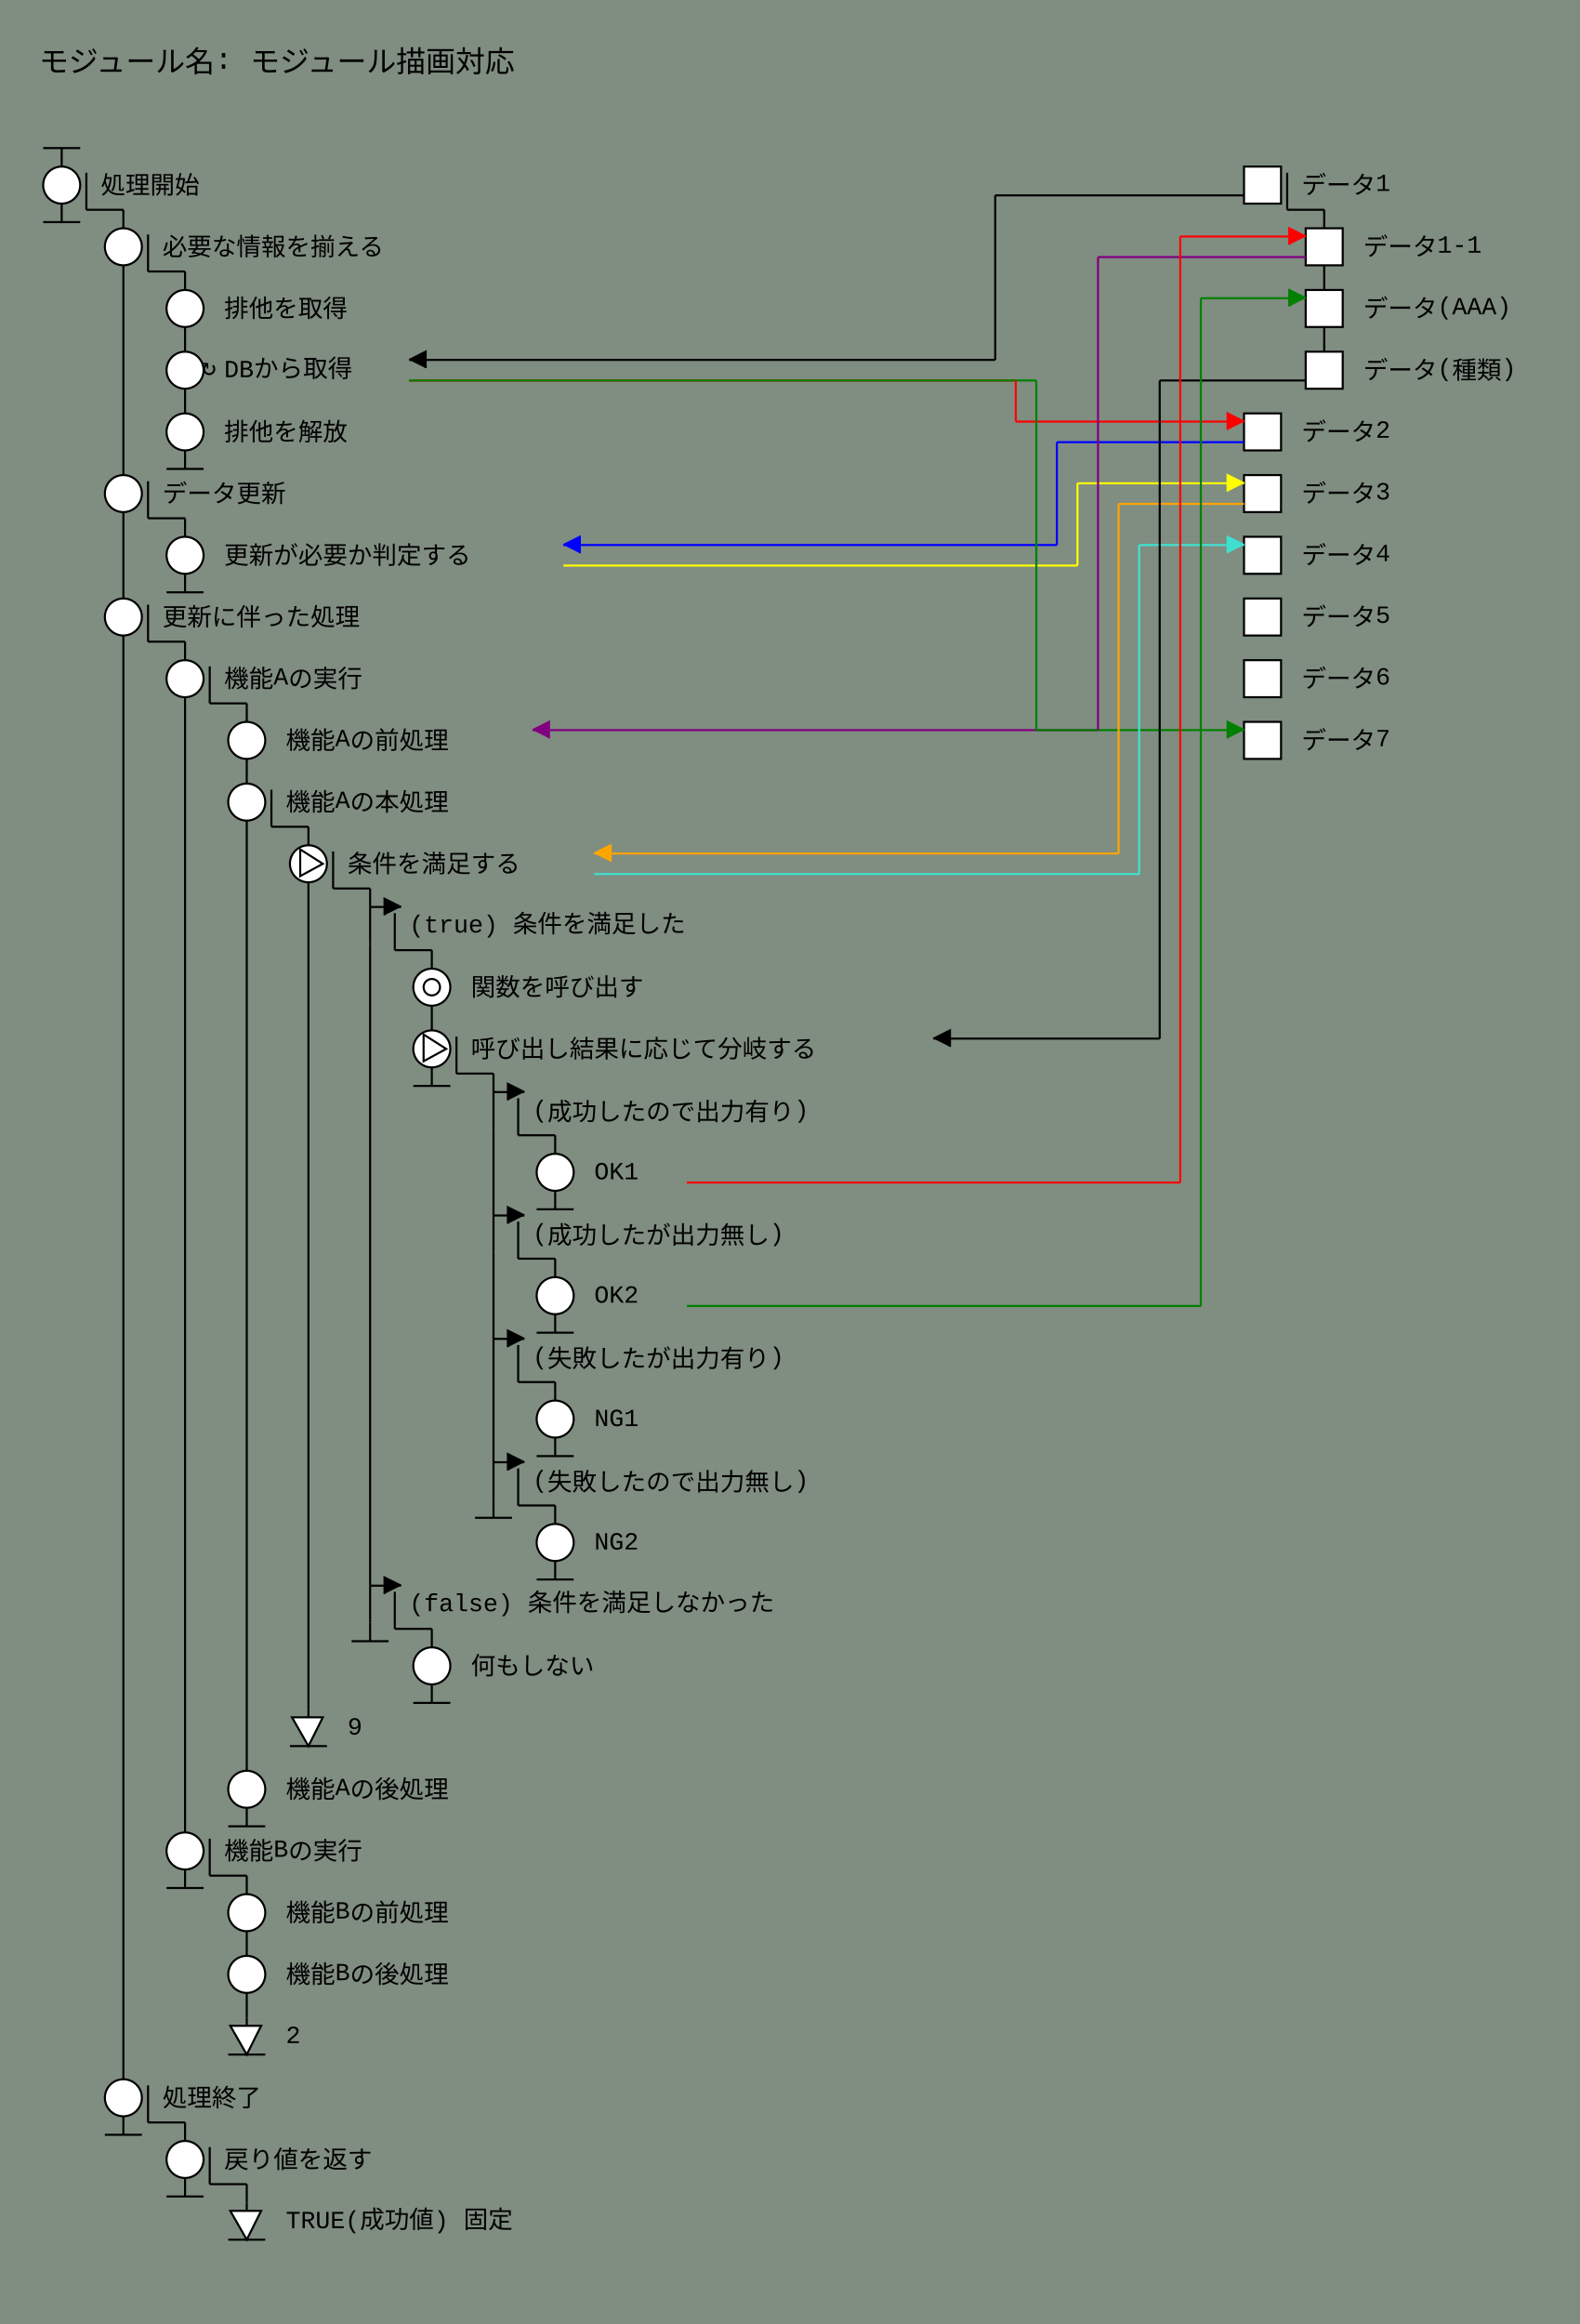
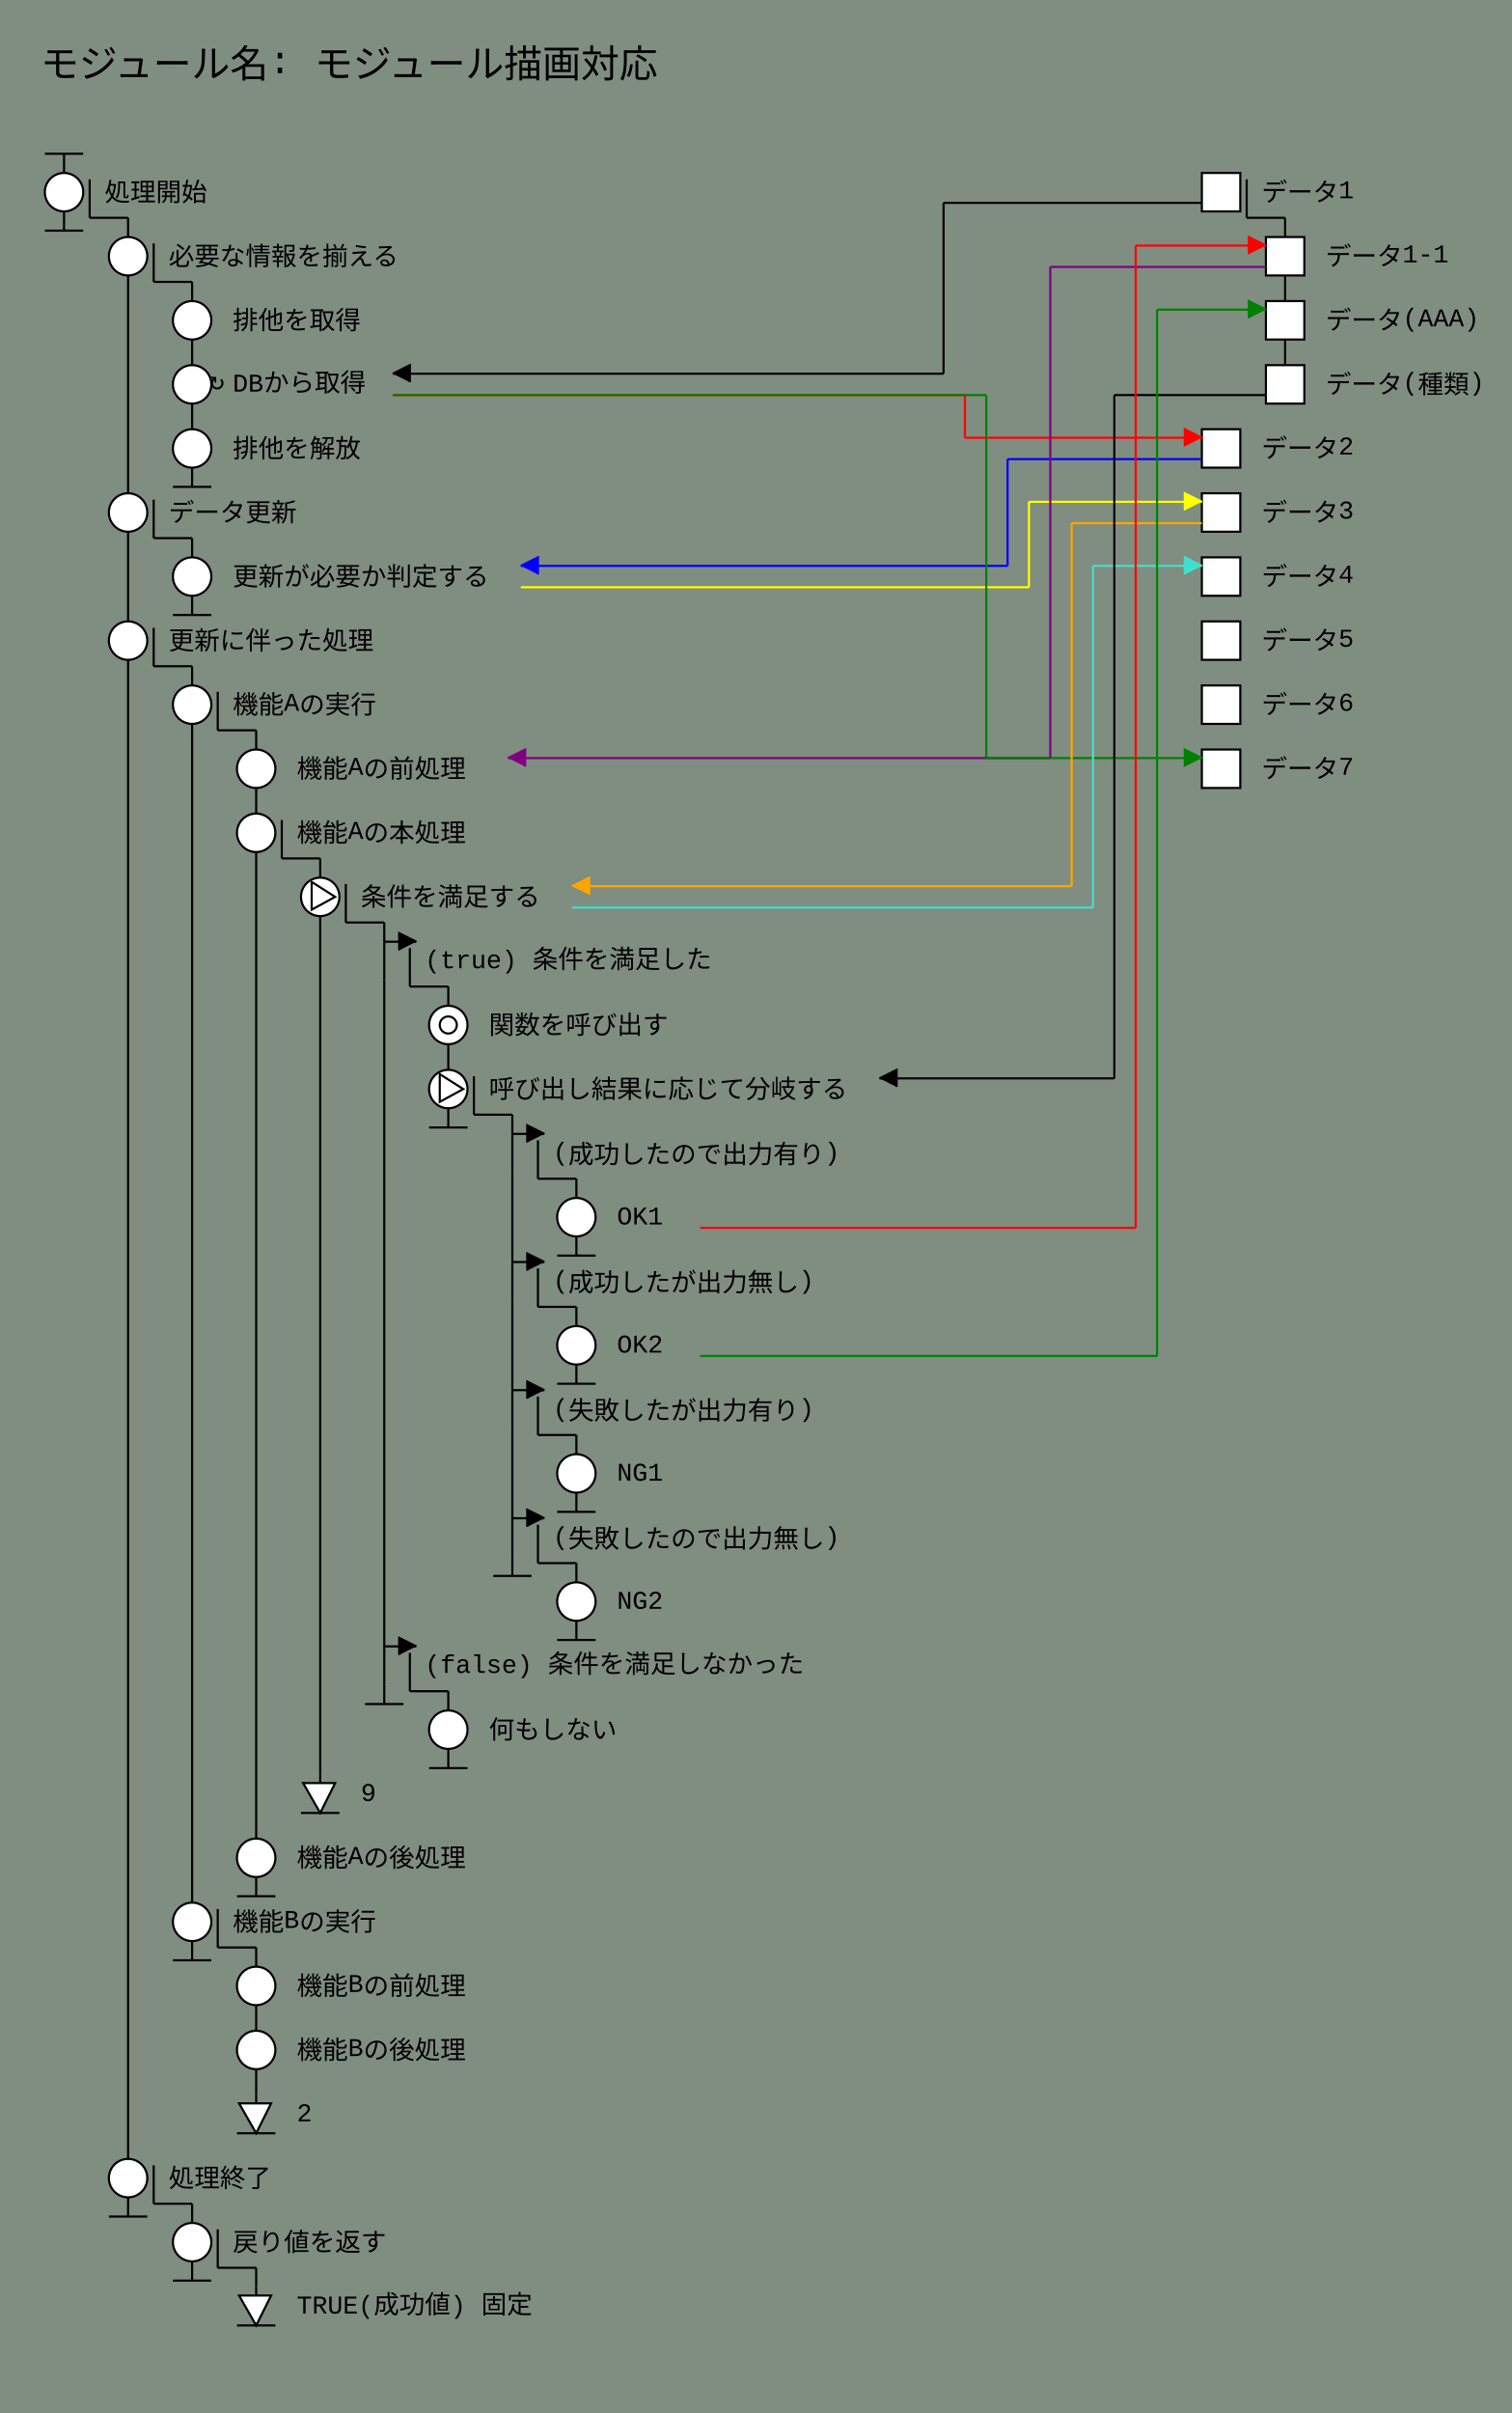
- <svg xmlns="http://www.w3.org/2000/svg" width="768" height="1130" style="background-color: #808d81">
-   <rect x="0" y="0" width="768" height="1130" fill="#808d81" stroke="#808d81" />
-   <text x="19" y="30" text-anchor="start" dominant-baseline="middle" font-family="Consolas, Meiryo UI, Courier New, monospace" font-size="120%" rotate="0">モジュール名: モジュール描画対応</text>
+ <svg xmlns="http://www.w3.org/2000/svg" width="708" height="1130" style="background-color: #808d81">
+   <rect x="0" y="0" width="708" height="1130" fill="#808d81" stroke="#808d81" />
+   <text x="19" y="30" text-anchor="start" dominant-baseline="middle" font-family="Consolas, Courier New, monospace" font-size="18px" rotate="0">モジュール名: モジュール描画対応</text>
  <circle cx="30" cy="90" r="9" fill="white" stroke="black" />
-   <text x="49" y="90" text-anchor="start" dominant-baseline="middle" font-family="Consolas, Meiryo UI, Courier New, monospace" font-size="100%" rotate="0">処理開始</text>
+   <text x="49" y="90" text-anchor="start" dominant-baseline="middle" font-family="Consolas, Courier New, monospace" font-size="12px" rotate="0">処理開始</text>
  <line x1="30" y1="72" x2="30" y2="81" stroke="black" />
  <line x1="21" y1="72" x2="39" y2="72" stroke="black" />
  <line x1="30" y1="99" x2="30" y2="108" stroke="black" />
  <line x1="21" y1="108" x2="39" y2="108" stroke="black" />
  <circle cx="60" cy="120" r="9" fill="white" stroke="black" />
-   <text x="79" y="120" text-anchor="start" dominant-baseline="middle" font-family="Consolas, Meiryo UI, Courier New, monospace" font-size="100%" rotate="0">必要な情報を揃える</text>
+   <text x="79" y="120" text-anchor="start" dominant-baseline="middle" font-family="Consolas, Courier New, monospace" font-size="12px" rotate="0">必要な情報を揃える</text>
  <line x1="60" y1="102" x2="60" y2="111" stroke="black" />
  <line x1="42" y1="102" x2="60" y2="102" stroke="black" />
  <line x1="42" y1="84" x2="42" y2="102" stroke="black" />
  <circle cx="90" cy="150" r="9" fill="white" stroke="black" />
-   <text x="109" y="150" text-anchor="start" dominant-baseline="middle" font-family="Consolas, Meiryo UI, Courier New, monospace" font-size="100%" rotate="0">排他を取得</text>
+   <text x="109" y="150" text-anchor="start" dominant-baseline="middle" font-family="Consolas, Courier New, monospace" font-size="12px" rotate="0">排他を取得</text>
  <line x1="90" y1="132" x2="90" y2="141" stroke="black" />
  <line x1="72" y1="132" x2="90" y2="132" stroke="black" />
  <line x1="72" y1="114" x2="72" y2="132" stroke="black" />
  <circle cx="90" cy="180" r="9" fill="white" stroke="black" />
-   <text x="98" y="179" text-anchor="start" dominant-baseline="middle" font-family="Consolas, Meiryo UI, Courier New, monospace" font-size="100%" rotate="240">↻</text>
-   <text x="109" y="180" text-anchor="start" dominant-baseline="middle" font-family="Consolas, Meiryo UI, Courier New, monospace" font-size="100%" rotate="0">DBから取得</text>
+   <text x="98" y="179" text-anchor="start" dominant-baseline="middle" font-family="Consolas, Courier New, monospace" font-size="12px" rotate="240">↻</text>
+   <text x="109" y="180" text-anchor="start" dominant-baseline="middle" font-family="Consolas, Courier New, monospace" font-size="12px" rotate="0">DBから取得</text>
  <line x1="90" y1="159" x2="90" y2="171" stroke="black" />
  <circle cx="90" cy="210" r="9" fill="white" stroke="black" />
-   <text x="109" y="210" text-anchor="start" dominant-baseline="middle" font-family="Consolas, Meiryo UI, Courier New, monospace" font-size="100%" rotate="0">排他を解放</text>
+   <text x="109" y="210" text-anchor="start" dominant-baseline="middle" font-family="Consolas, Courier New, monospace" font-size="12px" rotate="0">排他を解放</text>
  <line x1="90" y1="189" x2="90" y2="201" stroke="black" />
  <line x1="90" y1="219" x2="90" y2="228" stroke="black" />
  <line x1="81" y1="228" x2="99" y2="228" stroke="black" />
  <circle cx="60" cy="240" r="9" fill="white" stroke="black" />
-   <text x="79" y="240" text-anchor="start" dominant-baseline="middle" font-family="Consolas, Meiryo UI, Courier New, monospace" font-size="100%" rotate="0">データ更新</text>
+   <text x="79" y="240" text-anchor="start" dominant-baseline="middle" font-family="Consolas, Courier New, monospace" font-size="12px" rotate="0">データ更新</text>
  <line x1="60" y1="129" x2="60" y2="231" stroke="black" />
  <circle cx="90" cy="270" r="9" fill="white" stroke="black" />
-   <text x="109" y="270" text-anchor="start" dominant-baseline="middle" font-family="Consolas, Meiryo UI, Courier New, monospace" font-size="100%" rotate="0">更新が必要か判定する</text>
+   <text x="109" y="270" text-anchor="start" dominant-baseline="middle" font-family="Consolas, Courier New, monospace" font-size="12px" rotate="0">更新が必要か判定する</text>
  <line x1="90" y1="279" x2="90" y2="288" stroke="black" />
  <line x1="81" y1="288" x2="99" y2="288" stroke="black" />
  <line x1="90" y1="252" x2="90" y2="261" stroke="black" />
  <line x1="72" y1="252" x2="90" y2="252" stroke="black" />
  <line x1="72" y1="234" x2="72" y2="252" stroke="black" />
  <circle cx="60" cy="300" r="9" fill="white" stroke="black" />
-   <text x="79" y="300" text-anchor="start" dominant-baseline="middle" font-family="Consolas, Meiryo UI, Courier New, monospace" font-size="100%" rotate="0">更新に伴った処理</text>
+   <text x="79" y="300" text-anchor="start" dominant-baseline="middle" font-family="Consolas, Courier New, monospace" font-size="12px" rotate="0">更新に伴った処理</text>
  <line x1="60" y1="249" x2="60" y2="291" stroke="black" />
  <circle cx="90" cy="330" r="9" fill="white" stroke="black" />
-   <text x="109" y="330" text-anchor="start" dominant-baseline="middle" font-family="Consolas, Meiryo UI, Courier New, monospace" font-size="100%" rotate="0">機能Aの実行</text>
+   <text x="109" y="330" text-anchor="start" dominant-baseline="middle" font-family="Consolas, Courier New, monospace" font-size="12px" rotate="0">機能Aの実行</text>
  <line x1="90" y1="312" x2="90" y2="321" stroke="black" />
  <line x1="72" y1="312" x2="90" y2="312" stroke="black" />
  <line x1="72" y1="294" x2="72" y2="312" stroke="black" />
  <circle cx="120" cy="360" r="9" fill="white" stroke="black" />
-   <text x="139" y="360" text-anchor="start" dominant-baseline="middle" font-family="Consolas, Meiryo UI, Courier New, monospace" font-size="100%" rotate="0">機能Aの前処理</text>
+   <text x="139" y="360" text-anchor="start" dominant-baseline="middle" font-family="Consolas, Courier New, monospace" font-size="12px" rotate="0">機能Aの前処理</text>
  <line x1="120" y1="342" x2="120" y2="351" stroke="black" />
  <line x1="102" y1="342" x2="120" y2="342" stroke="black" />
  <line x1="102" y1="324" x2="102" y2="342" stroke="black" />
  <circle cx="120" cy="390" r="9" fill="white" stroke="black" />
-   <text x="139" y="390" text-anchor="start" dominant-baseline="middle" font-family="Consolas, Meiryo UI, Courier New, monospace" font-size="100%" rotate="0">機能Aの本処理</text>
+   <text x="139" y="390" text-anchor="start" dominant-baseline="middle" font-family="Consolas, Courier New, monospace" font-size="12px" rotate="0">機能Aの本処理</text>
  <line x1="120" y1="369" x2="120" y2="381" stroke="black" />
  <circle cx="150" cy="420" r="9" fill="white" stroke="black" />
  <polygon points="157 420 146 426 146 413" fill="white" stroke="black" />
-   <text x="169" y="420" text-anchor="start" dominant-baseline="middle" font-family="Consolas, Meiryo UI, Courier New, monospace" font-size="100%" rotate="0">条件を満足する</text>
+   <text x="169" y="420" text-anchor="start" dominant-baseline="middle" font-family="Consolas, Courier New, monospace" font-size="12px" rotate="0">条件を満足する</text>
  <line x1="150" y1="402" x2="150" y2="411" stroke="black" />
  <line x1="132" y1="402" x2="150" y2="402" stroke="black" />
  <line x1="132" y1="384" x2="132" y2="402" stroke="black" />
  <line x1="180" y1="441" x2="180" y2="459" stroke="black" />
  <line x1="180" y1="441" x2="195" y2="441" stroke="black" />
  <path d="M 195 441 L 187 437 L 187 445" stroke="black" fill="black" />
-   <text x="199" y="450" text-anchor="start" dominant-baseline="middle" font-family="Consolas, Meiryo UI, Courier New, monospace" font-size="100%" rotate="0">(true) 条件を満足した</text>
+   <text x="199" y="450" text-anchor="start" dominant-baseline="middle" font-family="Consolas, Courier New, monospace" font-size="12px" rotate="0">(true) 条件を満足した</text>
  <line x1="180" y1="432" x2="180" y2="441" stroke="black" />
  <line x1="162" y1="432" x2="180" y2="432" stroke="black" />
  <line x1="162" y1="414" x2="162" y2="432" stroke="black" />
  <circle cx="210" cy="480" r="9" fill="white" stroke="black" />
  <circle cx="210" cy="480" r="4" fill="white" stroke="black" />
-   <text x="229" y="480" text-anchor="start" dominant-baseline="middle" font-family="Consolas, Meiryo UI, Courier New, monospace" font-size="100%" rotate="0">関数を呼び出す</text>
+   <text x="229" y="480" text-anchor="start" dominant-baseline="middle" font-family="Consolas, Courier New, monospace" font-size="12px" rotate="0">関数を呼び出す</text>
  <line x1="210" y1="462" x2="210" y2="471" stroke="black" />
  <line x1="192" y1="462" x2="210" y2="462" stroke="black" />
  <line x1="192" y1="444" x2="192" y2="462" stroke="black" />
  <circle cx="210" cy="510" r="9" fill="white" stroke="black" />
  <polygon points="217 510 206 516 206 503" fill="white" stroke="black" />
-   <text x="229" y="510" text-anchor="start" dominant-baseline="middle" font-family="Consolas, Meiryo UI, Courier New, monospace" font-size="100%" rotate="0">呼び出し結果に応じて分岐する</text>
+   <text x="229" y="510" text-anchor="start" dominant-baseline="middle" font-family="Consolas, Courier New, monospace" font-size="12px" rotate="0">呼び出し結果に応じて分岐する</text>
  <line x1="210" y1="489" x2="210" y2="501" stroke="black" />
  <line x1="210" y1="519" x2="210" y2="528" stroke="black" />
  <line x1="201" y1="528" x2="219" y2="528" stroke="black" />
  <line x1="240" y1="531" x2="240" y2="549" stroke="black" />
  <line x1="240" y1="531" x2="255" y2="531" stroke="black" />
  <path d="M 255 531 L 247 527 L 247 535" stroke="black" fill="black" />
-   <text x="259" y="540" text-anchor="start" dominant-baseline="middle" font-family="Consolas, Meiryo UI, Courier New, monospace" font-size="100%" rotate="0">(成功したので出力有り)</text>
+   <text x="259" y="540" text-anchor="start" dominant-baseline="middle" font-family="Consolas, Courier New, monospace" font-size="12px" rotate="0">(成功したので出力有り)</text>
  <line x1="240" y1="522" x2="240" y2="531" stroke="black" />
  <line x1="222" y1="522" x2="240" y2="522" stroke="black" />
  <line x1="222" y1="504" x2="222" y2="522" stroke="black" />
  <circle cx="270" cy="570" r="9" fill="white" stroke="black" />
-   <text x="289" y="570" text-anchor="start" dominant-baseline="middle" font-family="Consolas, Meiryo UI, Courier New, monospace" font-size="100%" rotate="0">OK1</text>
+   <text x="289" y="570" text-anchor="start" dominant-baseline="middle" font-family="Consolas, Courier New, monospace" font-size="12px" rotate="0">OK1</text>
  <line x1="270" y1="579" x2="270" y2="588" stroke="black" />
  <line x1="261" y1="588" x2="279" y2="588" stroke="black" />
  <line x1="270" y1="552" x2="270" y2="561" stroke="black" />
  <line x1="252" y1="552" x2="270" y2="552" stroke="black" />
  <line x1="252" y1="534" x2="252" y2="552" stroke="black" />
  <line x1="240" y1="591" x2="240" y2="609" stroke="black" />
  <line x1="240" y1="591" x2="255" y2="591" stroke="black" />
  <path d="M 255 591 L 247 587 L 247 595" stroke="black" fill="black" />
-   <text x="259" y="600" text-anchor="start" dominant-baseline="middle" font-family="Consolas, Meiryo UI, Courier New, monospace" font-size="100%" rotate="0">(成功したが出力無し)</text>
+   <text x="259" y="600" text-anchor="start" dominant-baseline="middle" font-family="Consolas, Courier New, monospace" font-size="12px" rotate="0">(成功したが出力無し)</text>
  <line x1="240" y1="549" x2="240" y2="591" stroke="black" />
  <circle cx="270" cy="630" r="9" fill="white" stroke="black" />
-   <text x="289" y="630" text-anchor="start" dominant-baseline="middle" font-family="Consolas, Meiryo UI, Courier New, monospace" font-size="100%" rotate="0">OK2</text>
+   <text x="289" y="630" text-anchor="start" dominant-baseline="middle" font-family="Consolas, Courier New, monospace" font-size="12px" rotate="0">OK2</text>
  <line x1="270" y1="639" x2="270" y2="648" stroke="black" />
  <line x1="261" y1="648" x2="279" y2="648" stroke="black" />
  <line x1="270" y1="612" x2="270" y2="621" stroke="black" />
  <line x1="252" y1="612" x2="270" y2="612" stroke="black" />
  <line x1="252" y1="594" x2="252" y2="612" stroke="black" />
  <line x1="240" y1="651" x2="240" y2="669" stroke="black" />
  <line x1="240" y1="651" x2="255" y2="651" stroke="black" />
  <path d="M 255 651 L 247 647 L 247 655" stroke="black" fill="black" />
-   <text x="259" y="660" text-anchor="start" dominant-baseline="middle" font-family="Consolas, Meiryo UI, Courier New, monospace" font-size="100%" rotate="0">(失敗したが出力有り)</text>
+   <text x="259" y="660" text-anchor="start" dominant-baseline="middle" font-family="Consolas, Courier New, monospace" font-size="12px" rotate="0">(失敗したが出力有り)</text>
  <line x1="240" y1="609" x2="240" y2="651" stroke="black" />
  <circle cx="270" cy="690" r="9" fill="white" stroke="black" />
-   <text x="289" y="690" text-anchor="start" dominant-baseline="middle" font-family="Consolas, Meiryo UI, Courier New, monospace" font-size="100%" rotate="0">NG1</text>
+   <text x="289" y="690" text-anchor="start" dominant-baseline="middle" font-family="Consolas, Courier New, monospace" font-size="12px" rotate="0">NG1</text>
  <line x1="270" y1="699" x2="270" y2="708" stroke="black" />
  <line x1="261" y1="708" x2="279" y2="708" stroke="black" />
  <line x1="270" y1="672" x2="270" y2="681" stroke="black" />
  <line x1="252" y1="672" x2="270" y2="672" stroke="black" />
  <line x1="252" y1="654" x2="252" y2="672" stroke="black" />
  <line x1="240" y1="711" x2="240" y2="729" stroke="black" />
  <line x1="240" y1="711" x2="255" y2="711" stroke="black" />
  <path d="M 255 711 L 247 707 L 247 715" stroke="black" fill="black" />
-   <text x="259" y="720" text-anchor="start" dominant-baseline="middle" font-family="Consolas, Meiryo UI, Courier New, monospace" font-size="100%" rotate="0">(失敗したので出力無し)</text>
+   <text x="259" y="720" text-anchor="start" dominant-baseline="middle" font-family="Consolas, Courier New, monospace" font-size="12px" rotate="0">(失敗したので出力無し)</text>
  <line x1="240" y1="669" x2="240" y2="711" stroke="black" />
  <line x1="240" y1="729" x2="240" y2="738" stroke="black" />
  <line x1="231" y1="738" x2="249" y2="738" stroke="black" />
  <circle cx="270" cy="750" r="9" fill="white" stroke="black" />
-   <text x="289" y="750" text-anchor="start" dominant-baseline="middle" font-family="Consolas, Meiryo UI, Courier New, monospace" font-size="100%" rotate="0">NG2</text>
+   <text x="289" y="750" text-anchor="start" dominant-baseline="middle" font-family="Consolas, Courier New, monospace" font-size="12px" rotate="0">NG2</text>
  <line x1="270" y1="759" x2="270" y2="768" stroke="black" />
  <line x1="261" y1="768" x2="279" y2="768" stroke="black" />
  <line x1="270" y1="732" x2="270" y2="741" stroke="black" />
  <line x1="252" y1="732" x2="270" y2="732" stroke="black" />
  <line x1="252" y1="714" x2="252" y2="732" stroke="black" />
  <line x1="180" y1="771" x2="180" y2="789" stroke="black" />
  <line x1="180" y1="771" x2="195" y2="771" stroke="black" />
  <path d="M 195 771 L 187 767 L 187 775" stroke="black" fill="black" />
-   <text x="199" y="780" text-anchor="start" dominant-baseline="middle" font-family="Consolas, Meiryo UI, Courier New, monospace" font-size="100%" rotate="0">(false) 条件を満足しなかった</text>
+   <text x="199" y="780" text-anchor="start" dominant-baseline="middle" font-family="Consolas, Courier New, monospace" font-size="12px" rotate="0">(false) 条件を満足しなかった</text>
  <line x1="180" y1="459" x2="180" y2="771" stroke="black" />
  <line x1="180" y1="789" x2="180" y2="798" stroke="black" />
  <line x1="171" y1="798" x2="189" y2="798" stroke="black" />
  <circle cx="210" cy="810" r="9" fill="white" stroke="black" />
-   <text x="229" y="810" text-anchor="start" dominant-baseline="middle" font-family="Consolas, Meiryo UI, Courier New, monospace" font-size="100%" rotate="0">何もしない</text>
+   <text x="229" y="810" text-anchor="start" dominant-baseline="middle" font-family="Consolas, Courier New, monospace" font-size="12px" rotate="0">何もしない</text>
  <line x1="210" y1="819" x2="210" y2="828" stroke="black" />
  <line x1="201" y1="828" x2="219" y2="828" stroke="black" />
  <line x1="210" y1="792" x2="210" y2="801" stroke="black" />
  <line x1="192" y1="792" x2="210" y2="792" stroke="black" />
  <line x1="192" y1="774" x2="192" y2="792" stroke="black" />
  <line x1="150" y1="831" x2="150" y2="840" stroke="black" />
  <polygon points="150 849 142 835 157 835" fill="white" stroke="black" />
  <line x1="141" y1="849" x2="159" y2="849" stroke="black" />
-   <text x="169" y="840" text-anchor="start" dominant-baseline="middle" font-family="Consolas, Meiryo UI, Courier New, monospace" font-size="100%" rotate="0">9</text>
+   <text x="169" y="840" text-anchor="start" dominant-baseline="middle" font-family="Consolas, Courier New, monospace" font-size="12px" rotate="0">9</text>
  <line x1="150" y1="429" x2="150" y2="831" stroke="black" />
  <circle cx="120" cy="870" r="9" fill="white" stroke="black" />
-   <text x="139" y="870" text-anchor="start" dominant-baseline="middle" font-family="Consolas, Meiryo UI, Courier New, monospace" font-size="100%" rotate="0">機能Aの後処理</text>
+   <text x="139" y="870" text-anchor="start" dominant-baseline="middle" font-family="Consolas, Courier New, monospace" font-size="12px" rotate="0">機能Aの後処理</text>
  <line x1="120" y1="399" x2="120" y2="861" stroke="black" />
  <line x1="120" y1="879" x2="120" y2="888" stroke="black" />
  <line x1="111" y1="888" x2="129" y2="888" stroke="black" />
  <circle cx="90" cy="900" r="9" fill="white" stroke="black" />
-   <text x="109" y="900" text-anchor="start" dominant-baseline="middle" font-family="Consolas, Meiryo UI, Courier New, monospace" font-size="100%" rotate="0">機能Bの実行</text>
+   <text x="109" y="900" text-anchor="start" dominant-baseline="middle" font-family="Consolas, Courier New, monospace" font-size="12px" rotate="0">機能Bの実行</text>
  <line x1="90" y1="339" x2="90" y2="891" stroke="black" />
  <line x1="90" y1="909" x2="90" y2="918" stroke="black" />
  <line x1="81" y1="918" x2="99" y2="918" stroke="black" />
  <circle cx="120" cy="930" r="9" fill="white" stroke="black" />
-   <text x="139" y="930" text-anchor="start" dominant-baseline="middle" font-family="Consolas, Meiryo UI, Courier New, monospace" font-size="100%" rotate="0">機能Bの前処理</text>
+   <text x="139" y="930" text-anchor="start" dominant-baseline="middle" font-family="Consolas, Courier New, monospace" font-size="12px" rotate="0">機能Bの前処理</text>
  <line x1="120" y1="912" x2="120" y2="921" stroke="black" />
  <line x1="102" y1="912" x2="120" y2="912" stroke="black" />
  <line x1="102" y1="894" x2="102" y2="912" stroke="black" />
  <circle cx="120" cy="960" r="9" fill="white" stroke="black" />
-   <text x="139" y="960" text-anchor="start" dominant-baseline="middle" font-family="Consolas, Meiryo UI, Courier New, monospace" font-size="100%" rotate="0">機能Bの後処理</text>
+   <text x="139" y="960" text-anchor="start" dominant-baseline="middle" font-family="Consolas, Courier New, monospace" font-size="12px" rotate="0">機能Bの後処理</text>
  <line x1="120" y1="939" x2="120" y2="951" stroke="black" />
  <line x1="120" y1="981" x2="120" y2="990" stroke="black" />
  <polygon points="120 999 112 985 127 985" fill="white" stroke="black" />
  <line x1="111" y1="999" x2="129" y2="999" stroke="black" />
-   <text x="139" y="990" text-anchor="start" dominant-baseline="middle" font-family="Consolas, Meiryo UI, Courier New, monospace" font-size="100%" rotate="0">2</text>
+   <text x="139" y="990" text-anchor="start" dominant-baseline="middle" font-family="Consolas, Courier New, monospace" font-size="12px" rotate="0">2</text>
  <line x1="120" y1="969" x2="120" y2="981" stroke="black" />
  <circle cx="60" cy="1020" r="9" fill="white" stroke="black" />
-   <text x="79" y="1020" text-anchor="start" dominant-baseline="middle" font-family="Consolas, Meiryo UI, Courier New, monospace" font-size="100%" rotate="0">処理終了</text>
+   <text x="79" y="1020" text-anchor="start" dominant-baseline="middle" font-family="Consolas, Courier New, monospace" font-size="12px" rotate="0">処理終了</text>
  <line x1="60" y1="309" x2="60" y2="1011" stroke="black" />
  <line x1="60" y1="1029" x2="60" y2="1038" stroke="black" />
  <line x1="51" y1="1038" x2="69" y2="1038" stroke="black" />
  <circle cx="90" cy="1050" r="9" fill="white" stroke="black" />
-   <text x="109" y="1050" text-anchor="start" dominant-baseline="middle" font-family="Consolas, Meiryo UI, Courier New, monospace" font-size="100%" rotate="0">戻り値を返す</text>
+   <text x="109" y="1050" text-anchor="start" dominant-baseline="middle" font-family="Consolas, Courier New, monospace" font-size="12px" rotate="0">戻り値を返す</text>
  <line x1="90" y1="1059" x2="90" y2="1068" stroke="black" />
  <line x1="81" y1="1068" x2="99" y2="1068" stroke="black" />
  <line x1="90" y1="1032" x2="90" y2="1041" stroke="black" />
  <line x1="72" y1="1032" x2="90" y2="1032" stroke="black" />
  <line x1="72" y1="1014" x2="72" y2="1032" stroke="black" />
  <line x1="120" y1="1071" x2="120" y2="1080" stroke="black" />
  <polygon points="120 1089 112 1075 127 1075" fill="white" stroke="black" />
  <line x1="111" y1="1089" x2="129" y2="1089" stroke="black" />
-   <text x="139" y="1080" text-anchor="start" dominant-baseline="middle" font-family="Consolas, Meiryo UI, Courier New, monospace" font-size="100%" rotate="0">TRUE(成功値) 固定</text>
+   <text x="139" y="1080" text-anchor="start" dominant-baseline="middle" font-family="Consolas, Courier New, monospace" font-size="12px" rotate="0">TRUE(成功値) 固定</text>
  <line x1="120" y1="1062" x2="120" y2="1071" stroke="black" />
  <line x1="102" y1="1062" x2="120" y2="1062" stroke="black" />
  <line x1="102" y1="1044" x2="102" y2="1062" stroke="black" />
-   <line x1="199" y1="175" x2="484" y2="175" stroke="black" />
-   <path d="M 199 175 L 207 171 L 207 179" stroke="black" fill="black" />
-   <line x1="199" y1="185" x2="494" y2="185" stroke="red" />
-   <line x1="199" y1="185" x2="504" y2="185" stroke="green" />
-   <line x1="274" y1="265" x2="514" y2="265" stroke="blue" />
-   <path d="M 274 265 L 282 261 L 282 269" stroke="blue" fill="blue" />
-   <line x1="274" y1="275" x2="524" y2="275" stroke="yellow" />
-   <line x1="259" y1="355" x2="534" y2="355" stroke="purple" />
-   <path d="M 259 355 L 267 351 L 267 359" stroke="purple" fill="purple" />
-   <line x1="289" y1="415" x2="544" y2="415" stroke="orange" />
-   <path d="M 289 415 L 297 411 L 297 419" stroke="orange" fill="orange" />
-   <line x1="289" y1="425" x2="554" y2="425" stroke="turquoise" />
-   <line x1="454" y1="505" x2="564" y2="505" stroke="black" />
-   <path d="M 454 505 L 462 501 L 462 509" stroke="black" fill="black" />
-   <line x1="334" y1="575" x2="574" y2="575" stroke="red" />
-   <line x1="334" y1="635" x2="584" y2="635" stroke="green" />
-   <rect x="605" y="81" width="18" height="18" fill="white" stroke="black" />
-   <text x="633" y="90" text-anchor="start" dominant-baseline="middle" font-family="Consolas, Meiryo UI, Courier New, monospace" font-size="100%" rotate="0">データ1</text>
-   <rect x="635" y="111" width="18" height="18" fill="white" stroke="black" />
-   <text x="663" y="120" text-anchor="start" dominant-baseline="middle" font-family="Consolas, Meiryo UI, Courier New, monospace" font-size="100%" rotate="0">データ1-1</text>
-   <line x1="644" y1="102" x2="644" y2="111" stroke="black" />
-   <line x1="626" y1="102" x2="644" y2="102" stroke="black" />
-   <line x1="626" y1="84" x2="626" y2="102" stroke="black" />
-   <rect x="635" y="141" width="18" height="18" fill="white" stroke="black" />
-   <text x="663" y="150" text-anchor="start" dominant-baseline="middle" font-family="Consolas, Meiryo UI, Courier New, monospace" font-size="100%" rotate="0">データ(AAA)</text>
-   <line x1="644" y1="129" x2="644" y2="141" stroke="black" />
-   <rect x="635" y="171" width="18" height="18" fill="white" stroke="black" />
-   <text x="663" y="180" text-anchor="start" dominant-baseline="middle" font-family="Consolas, Meiryo UI, Courier New, monospace" font-size="100%" rotate="0">データ(種類)</text>
-   <line x1="644" y1="159" x2="644" y2="171" stroke="black" />
-   <rect x="605" y="201" width="18" height="18" fill="white" stroke="black" />
-   <text x="633" y="210" text-anchor="start" dominant-baseline="middle" font-family="Consolas, Meiryo UI, Courier New, monospace" font-size="100%" rotate="0">データ2</text>
-   <rect x="605" y="231" width="18" height="18" fill="white" stroke="black" />
-   <text x="633" y="240" text-anchor="start" dominant-baseline="middle" font-family="Consolas, Meiryo UI, Courier New, monospace" font-size="100%" rotate="0">データ3</text>
-   <rect x="605" y="261" width="18" height="18" fill="white" stroke="black" />
-   <text x="633" y="270" text-anchor="start" dominant-baseline="middle" font-family="Consolas, Meiryo UI, Courier New, monospace" font-size="100%" rotate="0">データ4</text>
-   <rect x="605" y="291" width="18" height="18" fill="white" stroke="black" />
-   <text x="633" y="300" text-anchor="start" dominant-baseline="middle" font-family="Consolas, Meiryo UI, Courier New, monospace" font-size="100%" rotate="0">データ5</text>
-   <rect x="605" y="321" width="18" height="18" fill="white" stroke="black" />
-   <text x="633" y="330" text-anchor="start" dominant-baseline="middle" font-family="Consolas, Meiryo UI, Courier New, monospace" font-size="100%" rotate="0">データ6</text>
-   <rect x="605" y="351" width="18" height="18" fill="white" stroke="black" />
-   <text x="633" y="360" text-anchor="start" dominant-baseline="middle" font-family="Consolas, Meiryo UI, Courier New, monospace" font-size="100%" rotate="0">データ7</text>
-   <line x1="484" y1="95" x2="605" y2="95" stroke="black" />
-   <line x1="534" y1="125" x2="635" y2="125" stroke="purple" />
-   <line x1="574" y1="115" x2="635" y2="115" stroke="red" />
-   <path d="M 635 115 L 627 111 L 627 119" stroke="red" fill="red" />
-   <line x1="584" y1="145" x2="635" y2="145" stroke="green" />
-   <path d="M 635 145 L 627 141 L 627 149" stroke="green" fill="green" />
-   <line x1="564" y1="185" x2="635" y2="185" stroke="black" />
-   <line x1="494" y1="205" x2="605" y2="205" stroke="red" />
-   <path d="M 605 205 L 597 201 L 597 209" stroke="red" fill="red" />
-   <line x1="514" y1="215" x2="605" y2="215" stroke="blue" />
-   <line x1="524" y1="235" x2="605" y2="235" stroke="yellow" />
-   <path d="M 605 235 L 597 231 L 597 239" stroke="yellow" fill="yellow" />
-   <line x1="544" y1="245" x2="605" y2="245" stroke="orange" />
-   <line x1="554" y1="265" x2="605" y2="265" stroke="turquoise" />
-   <path d="M 605 265 L 597 261 L 597 269" stroke="turquoise" fill="turquoise" />
-   <line x1="504" y1="355" x2="605" y2="355" stroke="green" />
-   <path d="M 605 355 L 597 351 L 597 359" stroke="green" fill="green" />
-   <line x1="484" y1="95" x2="484" y2="175" stroke="black" />
-   <line x1="494" y1="185" x2="494" y2="205" stroke="red" />
-   <line x1="504" y1="185" x2="504" y2="355" stroke="green" />
-   <line x1="514" y1="215" x2="514" y2="265" stroke="blue" />
-   <line x1="524" y1="235" x2="524" y2="275" stroke="yellow" />
-   <line x1="534" y1="125" x2="534" y2="355" stroke="purple" />
-   <line x1="544" y1="245" x2="544" y2="415" stroke="orange" />
-   <line x1="554" y1="265" x2="554" y2="425" stroke="turquoise" />
-   <line x1="564" y1="185" x2="564" y2="505" stroke="black" />
-   <line x1="574" y1="115" x2="574" y2="575" stroke="red" />
-   <line x1="584" y1="145" x2="584" y2="635" stroke="green" />
+   <line x1="184" y1="175" x2="442" y2="175" stroke="black" />
+   <path d="M 184 175 L 192 171 L 192 179" stroke="black" fill="black" />
+   <line x1="184" y1="185" x2="452" y2="185" stroke="red" />
+   <line x1="184" y1="185" x2="462" y2="185" stroke="green" />
+   <line x1="244" y1="265" x2="472" y2="265" stroke="blue" />
+   <path d="M 244 265 L 252 261 L 252 269" stroke="blue" fill="blue" />
+   <line x1="244" y1="275" x2="482" y2="275" stroke="yellow" />
+   <line x1="238" y1="355" x2="492" y2="355" stroke="purple" />
+   <path d="M 238 355 L 246 351 L 246 359" stroke="purple" fill="purple" />
+   <line x1="268" y1="415" x2="502" y2="415" stroke="orange" />
+   <path d="M 268 415 L 276 411 L 276 419" stroke="orange" fill="orange" />
+   <line x1="268" y1="425" x2="512" y2="425" stroke="turquoise" />
+   <line x1="412" y1="505" x2="522" y2="505" stroke="black" />
+   <path d="M 412 505 L 420 501 L 420 509" stroke="black" fill="black" />
+   <line x1="328" y1="575" x2="532" y2="575" stroke="red" />
+   <line x1="328" y1="635" x2="542" y2="635" stroke="green" />
+   <rect x="563" y="81" width="18" height="18" fill="white" stroke="black" />
+   <text x="591" y="90" text-anchor="start" dominant-baseline="middle" font-family="Consolas, Courier New, monospace" font-size="12px" rotate="0">データ1</text>
+   <rect x="593" y="111" width="18" height="18" fill="white" stroke="black" />
+   <text x="621" y="120" text-anchor="start" dominant-baseline="middle" font-family="Consolas, Courier New, monospace" font-size="12px" rotate="0">データ1-1</text>
+   <line x1="602" y1="102" x2="602" y2="111" stroke="black" />
+   <line x1="584" y1="102" x2="602" y2="102" stroke="black" />
+   <line x1="584" y1="84" x2="584" y2="102" stroke="black" />
+   <rect x="593" y="141" width="18" height="18" fill="white" stroke="black" />
+   <text x="621" y="150" text-anchor="start" dominant-baseline="middle" font-family="Consolas, Courier New, monospace" font-size="12px" rotate="0">データ(AAA)</text>
+   <line x1="602" y1="129" x2="602" y2="141" stroke="black" />
+   <rect x="593" y="171" width="18" height="18" fill="white" stroke="black" />
+   <text x="621" y="180" text-anchor="start" dominant-baseline="middle" font-family="Consolas, Courier New, monospace" font-size="12px" rotate="0">データ(種類)</text>
+   <line x1="602" y1="159" x2="602" y2="171" stroke="black" />
+   <rect x="563" y="201" width="18" height="18" fill="white" stroke="black" />
+   <text x="591" y="210" text-anchor="start" dominant-baseline="middle" font-family="Consolas, Courier New, monospace" font-size="12px" rotate="0">データ2</text>
+   <rect x="563" y="231" width="18" height="18" fill="white" stroke="black" />
+   <text x="591" y="240" text-anchor="start" dominant-baseline="middle" font-family="Consolas, Courier New, monospace" font-size="12px" rotate="0">データ3</text>
+   <rect x="563" y="261" width="18" height="18" fill="white" stroke="black" />
+   <text x="591" y="270" text-anchor="start" dominant-baseline="middle" font-family="Consolas, Courier New, monospace" font-size="12px" rotate="0">データ4</text>
+   <rect x="563" y="291" width="18" height="18" fill="white" stroke="black" />
+   <text x="591" y="300" text-anchor="start" dominant-baseline="middle" font-family="Consolas, Courier New, monospace" font-size="12px" rotate="0">データ5</text>
+   <rect x="563" y="321" width="18" height="18" fill="white" stroke="black" />
+   <text x="591" y="330" text-anchor="start" dominant-baseline="middle" font-family="Consolas, Courier New, monospace" font-size="12px" rotate="0">データ6</text>
+   <rect x="563" y="351" width="18" height="18" fill="white" stroke="black" />
+   <text x="591" y="360" text-anchor="start" dominant-baseline="middle" font-family="Consolas, Courier New, monospace" font-size="12px" rotate="0">データ7</text>
+   <line x1="442" y1="95" x2="563" y2="95" stroke="black" />
+   <line x1="492" y1="125" x2="593" y2="125" stroke="purple" />
+   <line x1="532" y1="115" x2="593" y2="115" stroke="red" />
+   <path d="M 593 115 L 585 111 L 585 119" stroke="red" fill="red" />
+   <line x1="542" y1="145" x2="593" y2="145" stroke="green" />
+   <path d="M 593 145 L 585 141 L 585 149" stroke="green" fill="green" />
+   <line x1="522" y1="185" x2="593" y2="185" stroke="black" />
+   <line x1="452" y1="205" x2="563" y2="205" stroke="red" />
+   <path d="M 563 205 L 555 201 L 555 209" stroke="red" fill="red" />
+   <line x1="472" y1="215" x2="563" y2="215" stroke="blue" />
+   <line x1="482" y1="235" x2="563" y2="235" stroke="yellow" />
+   <path d="M 563 235 L 555 231 L 555 239" stroke="yellow" fill="yellow" />
+   <line x1="502" y1="245" x2="563" y2="245" stroke="orange" />
+   <line x1="512" y1="265" x2="563" y2="265" stroke="turquoise" />
+   <path d="M 563 265 L 555 261 L 555 269" stroke="turquoise" fill="turquoise" />
+   <line x1="462" y1="355" x2="563" y2="355" stroke="green" />
+   <path d="M 563 355 L 555 351 L 555 359" stroke="green" fill="green" />
+   <line x1="442" y1="95" x2="442" y2="175" stroke="black" />
+   <line x1="452" y1="185" x2="452" y2="205" stroke="red" />
+   <line x1="462" y1="185" x2="462" y2="355" stroke="green" />
+   <line x1="472" y1="215" x2="472" y2="265" stroke="blue" />
+   <line x1="482" y1="235" x2="482" y2="275" stroke="yellow" />
+   <line x1="492" y1="125" x2="492" y2="355" stroke="purple" />
+   <line x1="502" y1="245" x2="502" y2="415" stroke="orange" />
+   <line x1="512" y1="265" x2="512" y2="425" stroke="turquoise" />
+   <line x1="522" y1="185" x2="522" y2="505" stroke="black" />
+   <line x1="532" y1="115" x2="532" y2="575" stroke="red" />
+   <line x1="542" y1="145" x2="542" y2="635" stroke="green" />
</svg>
